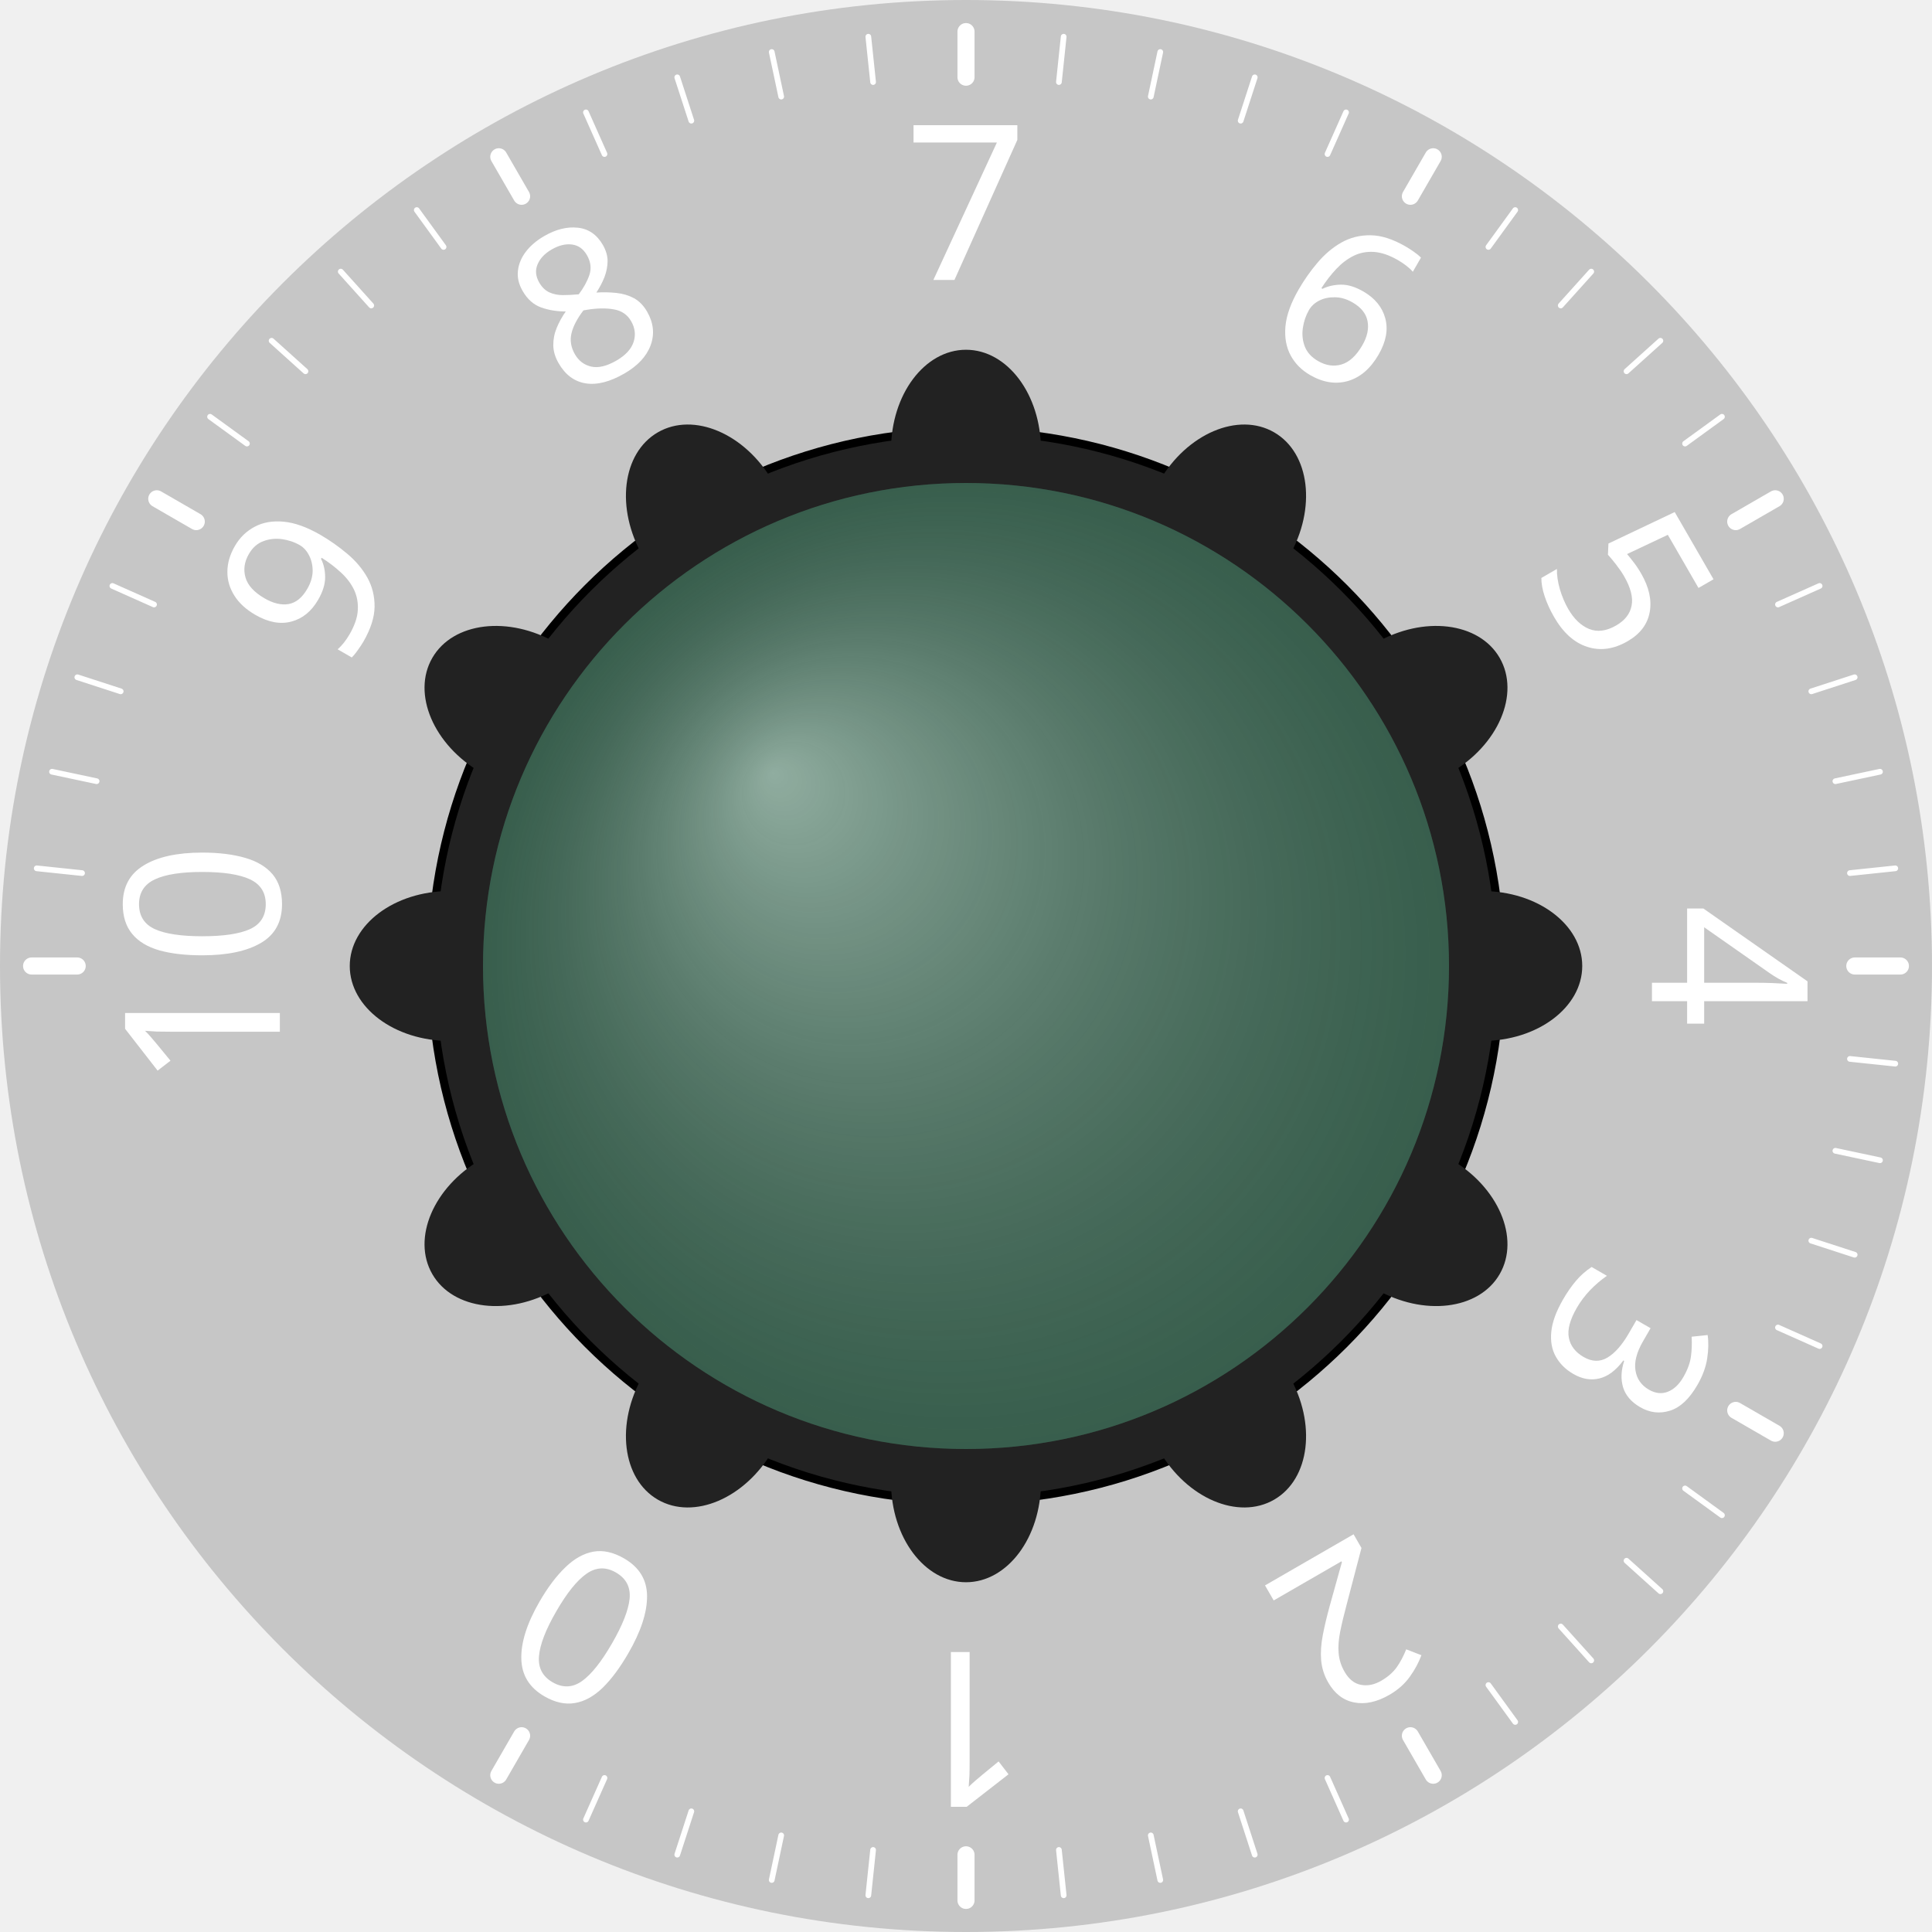
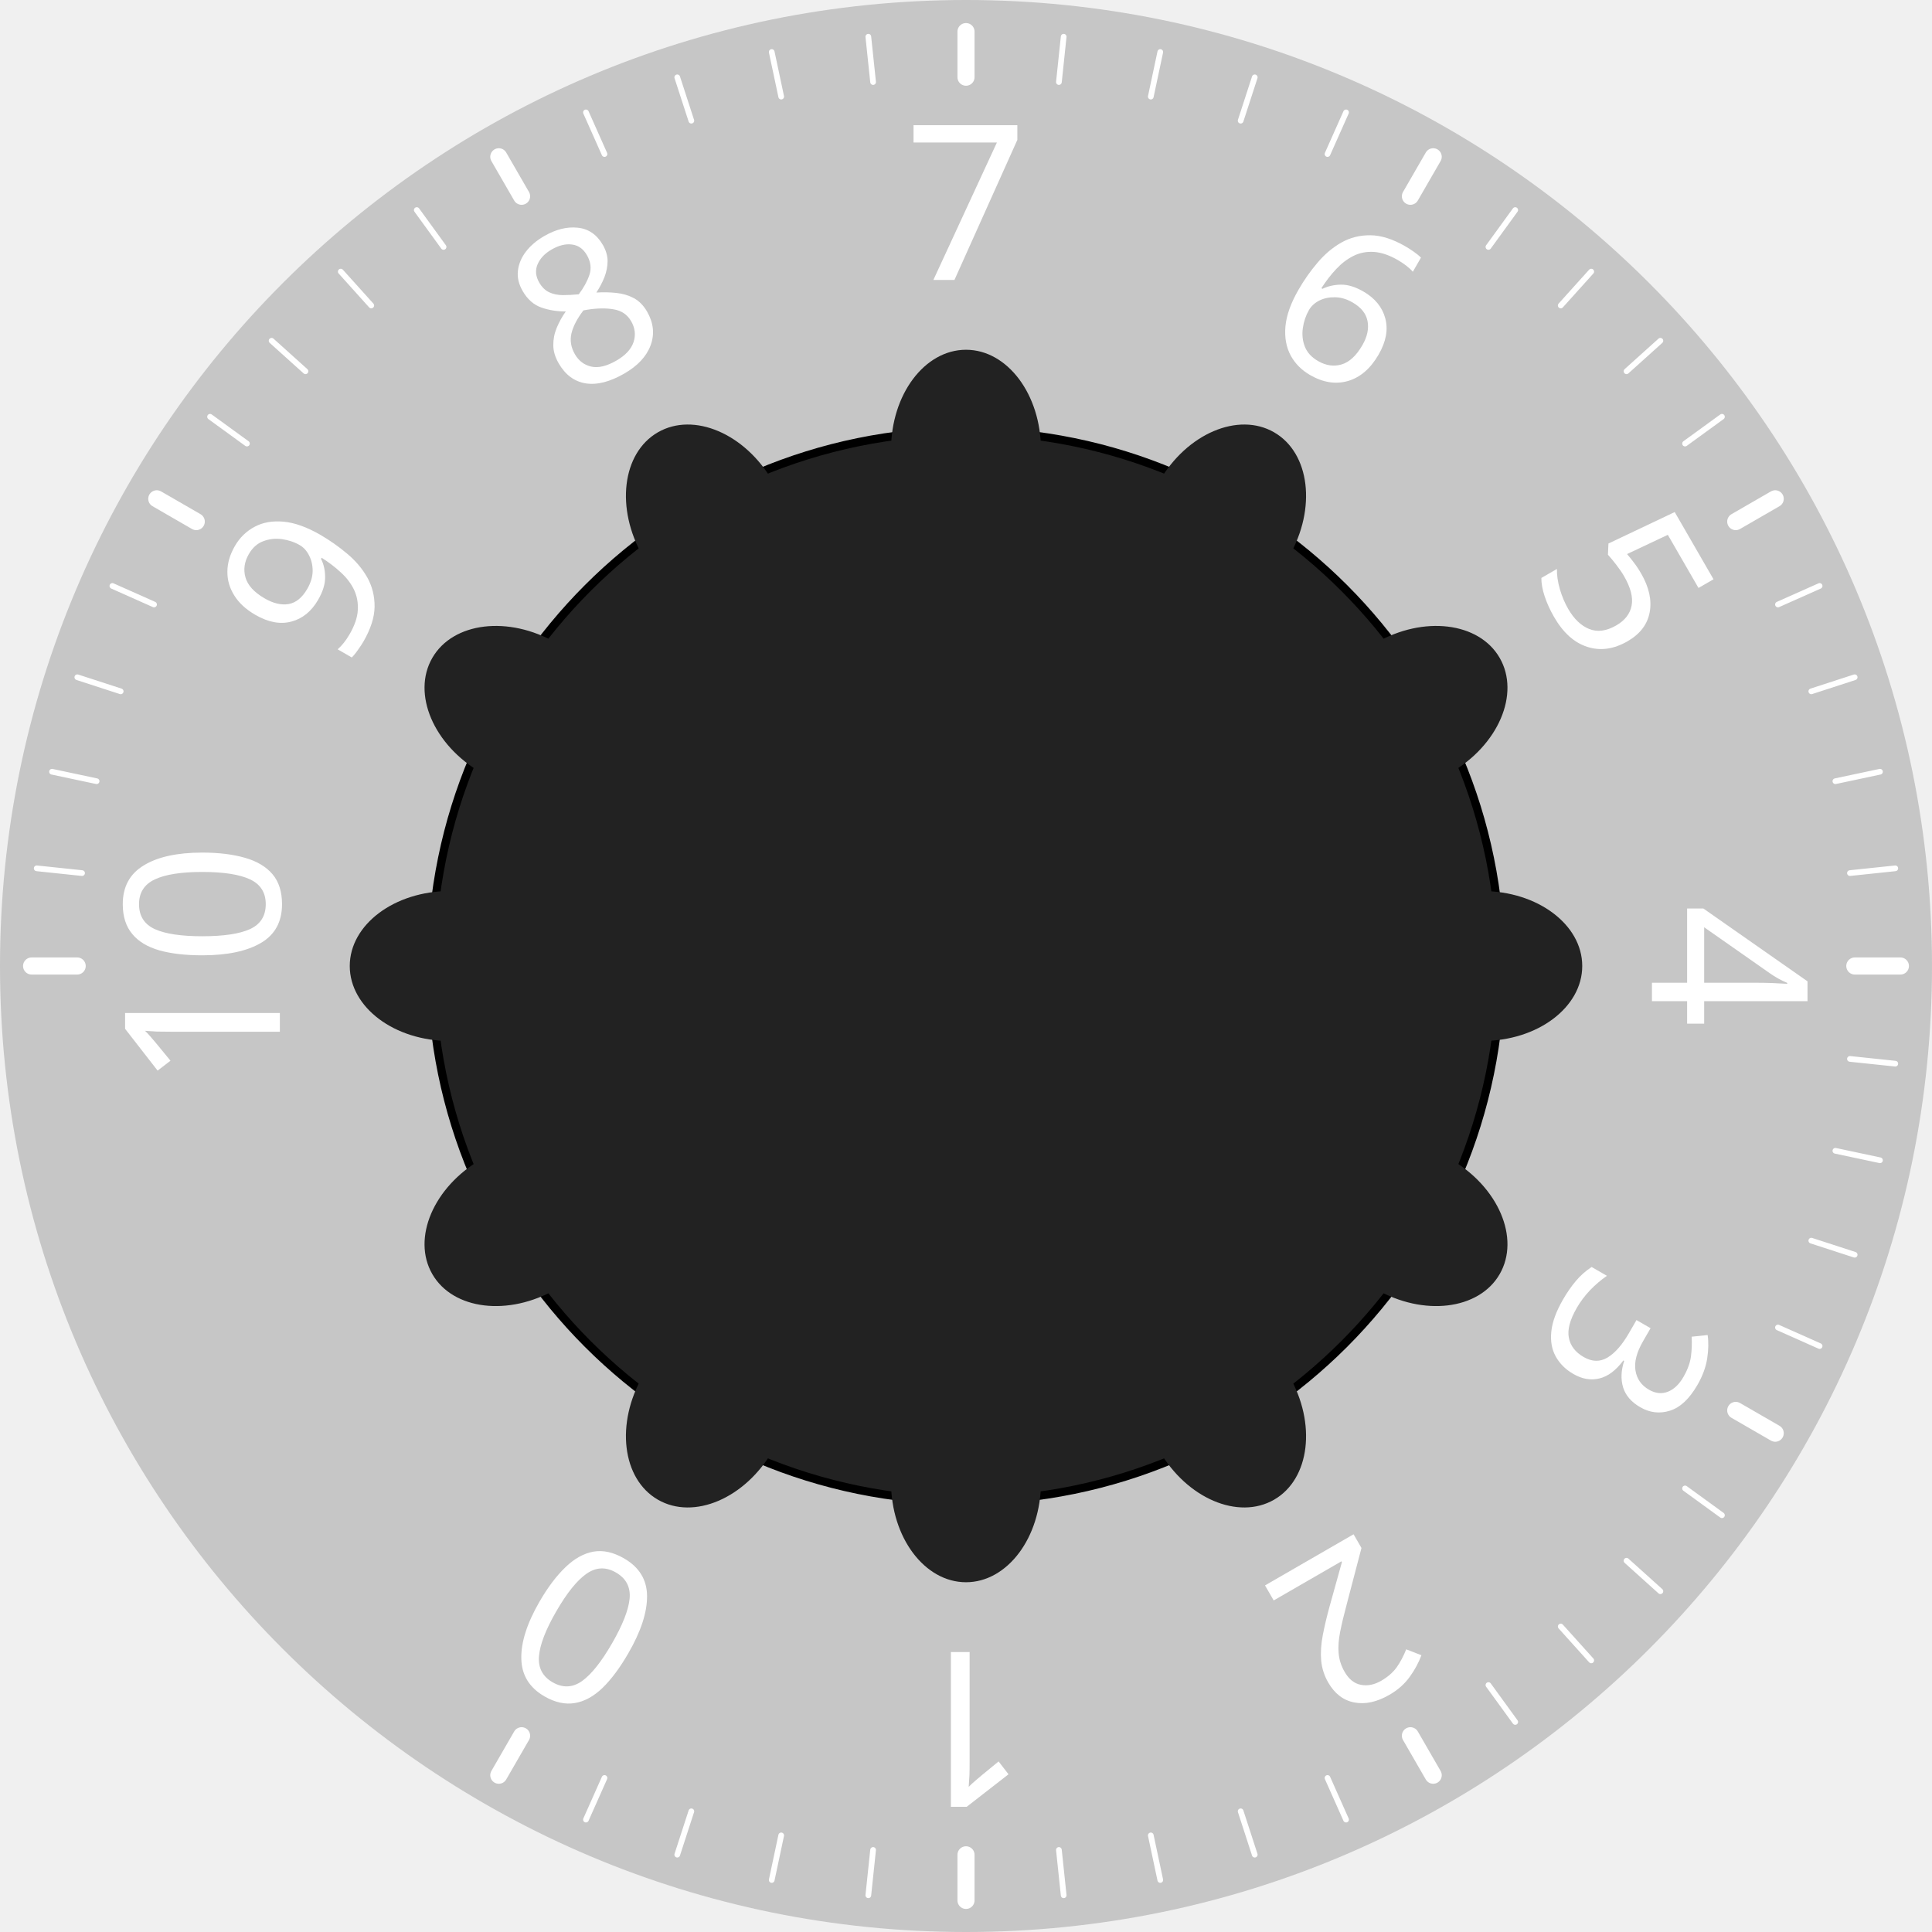
<svg xmlns="http://www.w3.org/2000/svg" viewBox="0 0 200 200" width="200" height="200">
-   <style>.s1ynwc1{stop-color:white;stop-opacity:0.4}.s1ynwc2{stop-color:black;stop-opacity:0.2}.s1ynwc3{display:inline;fill:#a1a1a1;fill-opacity:0.53}.s1ynwc4{fill:#fff}.s1ynwc5{stroke:#fff}.s1ynwc6{fill:#fff;font-family:'Univers 55';font-size:21.86px;font-stretch:normal;font-style:normal;font-variant:normal;font-weight:500;stroke-width:0.99}.s1ynwc7{stroke-width:0.99}</style>
+   <style>.s1ynwc3{display:inline;fill:#a1a1a1;fill-opacity:0.53}.s1ynwc4{fill:#fff}.s1ynwc5{stroke:#fff}.s1ynwc6{fill:#fff;font-family:'Univers 55';font-size:21.86px;font-stretch:normal;font-style:normal;font-variant:normal;font-weight:500;stroke-width:0.99}.s1ynwc7{stroke-width:0.99}</style>
  <defs>
-     <radialGradient id="gradienteVolumen" cx="100" cy="100" r="50" fx="80" fy="80" gradientUnits="userSpaceOnUse">
-       <stop offset="0%" class="s1ynwc1" />
-       <stop offset="100%" class="s1ynwc2" />
-     </radialGradient>
    <line id="tickSmall" x1="100" y1="18" x2="100" y2="22" stroke="#ffffff" stroke-width="0.5" stroke-linecap="round" />
    <line id="tickBig" x1="100" y1="18" x2="100" y2="22" stroke="#ffffff" stroke-width="1.5" stroke-linecap="round" />
    <ellipse id="MuescaRedonda" cx="100" cy="38" rx="9" ry="12" fill="#222222" />
  </defs>
  <g>
    <circle cx="100" cy="100" r="100" fill="#ffffff" fill-opacity="0.15" stroke="none" class="s1ynwc3" />
    <g transform="matrix(0.862069,0,0,0.862069,13.7931,13.7931)">
      <circle cx="100" cy="100" r="64.21" fill="#222222" stroke="#000000" stroke-width="0.988" />
      <use href="#MuescaRedonda" />
      <use href="#MuescaRedonda" transform="rotate(30,100,100)" />
      <use href="#MuescaRedonda" transform="rotate(60,100,100)" />
      <use href="#MuescaRedonda" transform="rotate(90,100,100)" />
      <use href="#MuescaRedonda" transform="rotate(120,100,100)" />
      <use href="#MuescaRedonda" transform="rotate(150,100,100)" />
      <use href="#MuescaRedonda" transform="rotate(180,100,100)" />
      <use href="#MuescaRedonda" transform="rotate(-150,100,100)" />
      <use href="#MuescaRedonda" transform="rotate(-120,100,100)" />
      <use href="#MuescaRedonda" transform="rotate(-90,100,100)" />
      <use href="#MuescaRedonda" transform="rotate(-60,100,100)" />
      <use href="#MuescaRedonda" transform="rotate(-30,100,100)" />
      <circle cx="100" cy="100" r="58" fill="none" stroke="#222222" stroke-width="4" />
-     </g>
-     <g>
-       <circle id="knob-center-color" cx="100" cy="100" r="50" fill="#467660" />
-       <circle cx="100" cy="100" r="50" fill="url(#gradienteVolumen)" pointer-events="none" />
    </g>
    <g transform="matrix(0,-1.179616,1.179616,0,-17.9616,217.9616)">
      <g stroke="#ffffff" class="s1ynwc4">
        <use href="#tickBig" class="s1ynwc5" />
        <use href="#tickSmall" transform="rotate(6,100,100)" class="s1ynwc5" />
        <use href="#tickSmall" transform="rotate(12,100,100)" class="s1ynwc5" />
        <use href="#tickSmall" transform="rotate(18,100,100)" class="s1ynwc5" />
        <use href="#tickSmall" transform="rotate(24,100,100)" class="s1ynwc5" />
        <use href="#tickBig" transform="rotate(30,100,100)" class="s1ynwc5" />
        <use href="#tickSmall" transform="rotate(36,100,100)" class="s1ynwc5" />
        <use href="#tickSmall" transform="rotate(42,100,100)" class="s1ynwc5" />
        <use href="#tickSmall" transform="rotate(48,100,100)" class="s1ynwc5" />
        <use href="#tickSmall" transform="rotate(54,100,100)" class="s1ynwc5" />
        <use href="#tickBig" transform="rotate(60,100,100)" class="s1ynwc5" />
        <use href="#tickSmall" transform="rotate(66,100,100)" class="s1ynwc5" />
        <use href="#tickSmall" transform="rotate(72,100,100)" class="s1ynwc5" />
        <use href="#tickSmall" transform="rotate(78,100,100)" class="s1ynwc5" />
        <use href="#tickSmall" transform="rotate(84,100,100)" class="s1ynwc5" />
        <use href="#tickBig" transform="rotate(90,100,100)" class="s1ynwc5" />
        <use href="#tickSmall" transform="rotate(96,100,100)" class="s1ynwc5" />
        <use href="#tickSmall" transform="rotate(102,100,100)" class="s1ynwc5" />
        <use href="#tickSmall" transform="rotate(108,100,100)" class="s1ynwc5" />
        <use href="#tickSmall" transform="rotate(114,100,100)" class="s1ynwc5" />
        <use href="#tickBig" transform="rotate(120,100,100)" class="s1ynwc5" />
        <use href="#tickSmall" transform="rotate(126,100,100)" class="s1ynwc5" />
        <use href="#tickSmall" transform="rotate(132,100,100)" class="s1ynwc5" />
        <use href="#tickSmall" transform="rotate(138,100,100)" class="s1ynwc5" />
        <use href="#tickSmall" transform="rotate(144,100,100)" class="s1ynwc5" />
        <use href="#tickBig" transform="rotate(150,100,100)" class="s1ynwc5" />
        <use href="#tickSmall" transform="rotate(156,100,100)" class="s1ynwc5" />
        <use href="#tickSmall" transform="rotate(162,100,100)" class="s1ynwc5" />
        <use href="#tickSmall" transform="rotate(168,100,100)" class="s1ynwc5" />
        <use href="#tickSmall" transform="rotate(174,100,100)" class="s1ynwc5" />
        <use href="#tickBig" transform="rotate(180,100,100)" class="s1ynwc5" />
        <use href="#tickSmall" transform="rotate(-174,100,100)" class="s1ynwc5" />
        <use href="#tickSmall" transform="rotate(-168,100,100)" class="s1ynwc5" />
        <use href="#tickSmall" transform="rotate(-162,100,100)" class="s1ynwc5" />
        <use href="#tickSmall" transform="rotate(-156,100,100)" class="s1ynwc5" />
        <use href="#tickBig" transform="rotate(-150,100,100)" class="s1ynwc5" />
        <use href="#tickSmall" transform="rotate(-144,100,100)" class="s1ynwc5" />
        <use href="#tickSmall" transform="rotate(-138,100,100)" class="s1ynwc5" />
        <use href="#tickSmall" transform="rotate(-132,100,100)" class="s1ynwc5" />
        <use href="#tickSmall" transform="rotate(-126,100,100)" class="s1ynwc5" />
        <use href="#tickBig" transform="rotate(-120,100,100)" class="s1ynwc5" />
        <use href="#tickSmall" transform="rotate(-114,100,100)" class="s1ynwc5" />
        <use href="#tickSmall" transform="rotate(-108,100,100)" class="s1ynwc5" />
        <use href="#tickSmall" transform="rotate(-102,100,100)" class="s1ynwc5" />
        <use href="#tickSmall" transform="rotate(-96,100,100)" class="s1ynwc5" />
        <use href="#tickBig" transform="rotate(-90,100,100)" class="s1ynwc5" />
        <use href="#tickSmall" transform="rotate(-84,100,100)" class="s1ynwc5" />
        <use href="#tickSmall" transform="rotate(-78,100,100)" class="s1ynwc5" />
        <use href="#tickSmall" transform="rotate(-72,100,100)" class="s1ynwc5" />
        <use href="#tickSmall" transform="rotate(-66,100,100)" class="s1ynwc5" />
        <use href="#tickBig" transform="rotate(-60,100,100)" class="s1ynwc5" />
      </g>
      <g font-family="Arial, sans-serif" font-size="11px" font-weight="bold" fill="#ffffff" text-anchor="middle" transform="matrix(0.8701787,0,0,0.8701787,12.98213,12.97389)">
        <text class="s1ynwc6" x="100" y="30.81">
          <tspan x="100" y="30.81" class="s1ynwc7">10</tspan>
        </text>
        <text transform="rotate(30)" class="s1ynwc6" x="136.6" y="-32.59">9</text>
        <text transform="rotate(60)" class="s1ynwc6" x="136.6" y="-105.79">8</text>
        <text transform="rotate(90)" class="s1ynwc6" x="100" y="-169.19">7</text>
        <text transform="rotate(120)" class="s1ynwc6" x="36.6" y="-205.79">6</text>
        <text transform="rotate(150)" class="s1ynwc6" x="-36.6" y="-205.79">5</text>
        <text transform="scale(-1)" class="s1ynwc6" x="-100" y="-169.19">4</text>
        <text transform="rotate(-150)" class="s1ynwc6" x="-136.6" y="-105.79">3</text>
        <text transform="rotate(-120)" class="s1ynwc6" x="-136.6" y="-32.58">2</text>
        <text transform="rotate(-90)" class="s1ynwc6" x="-100" y="30.81">1</text>
        <text transform="rotate(-60)" class="s1ynwc6" x="-36.6" y="67.41">0</text>
      </g>
    </g>
  </g>
</svg>
